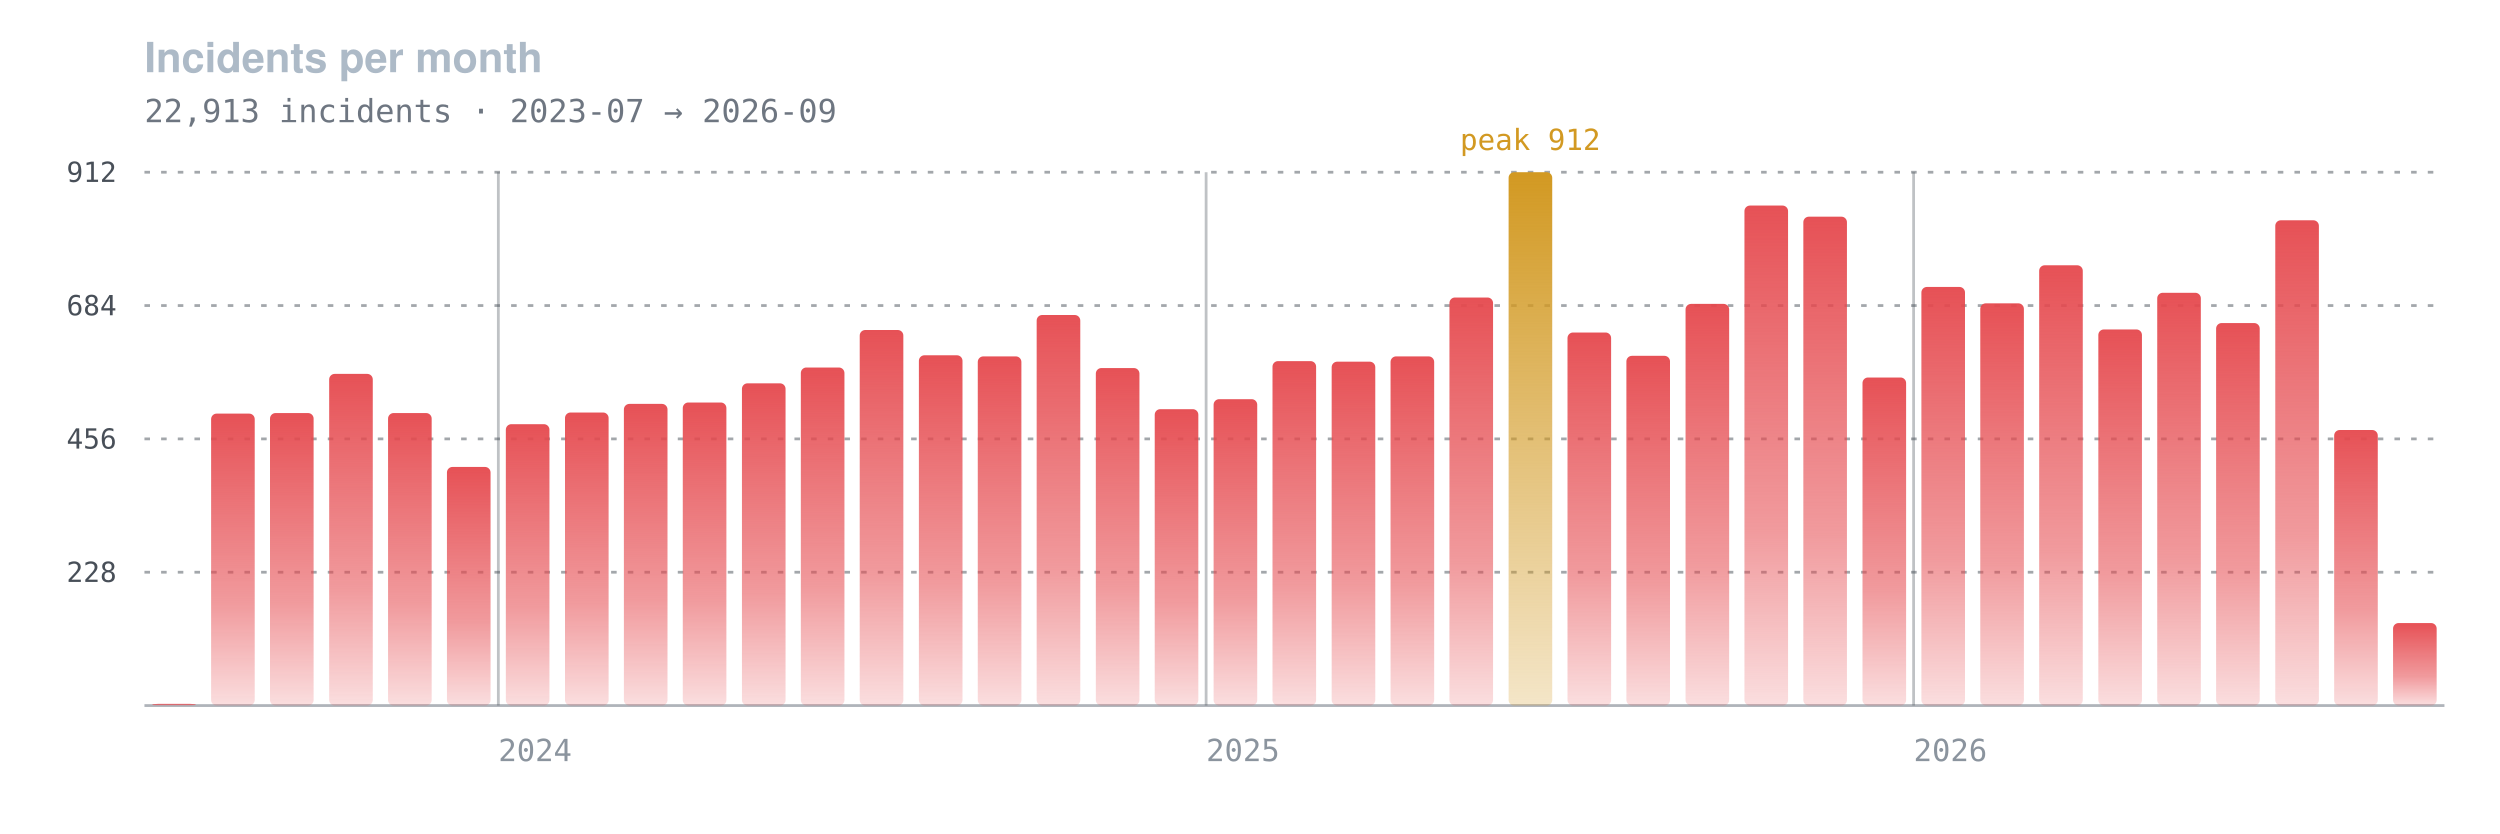
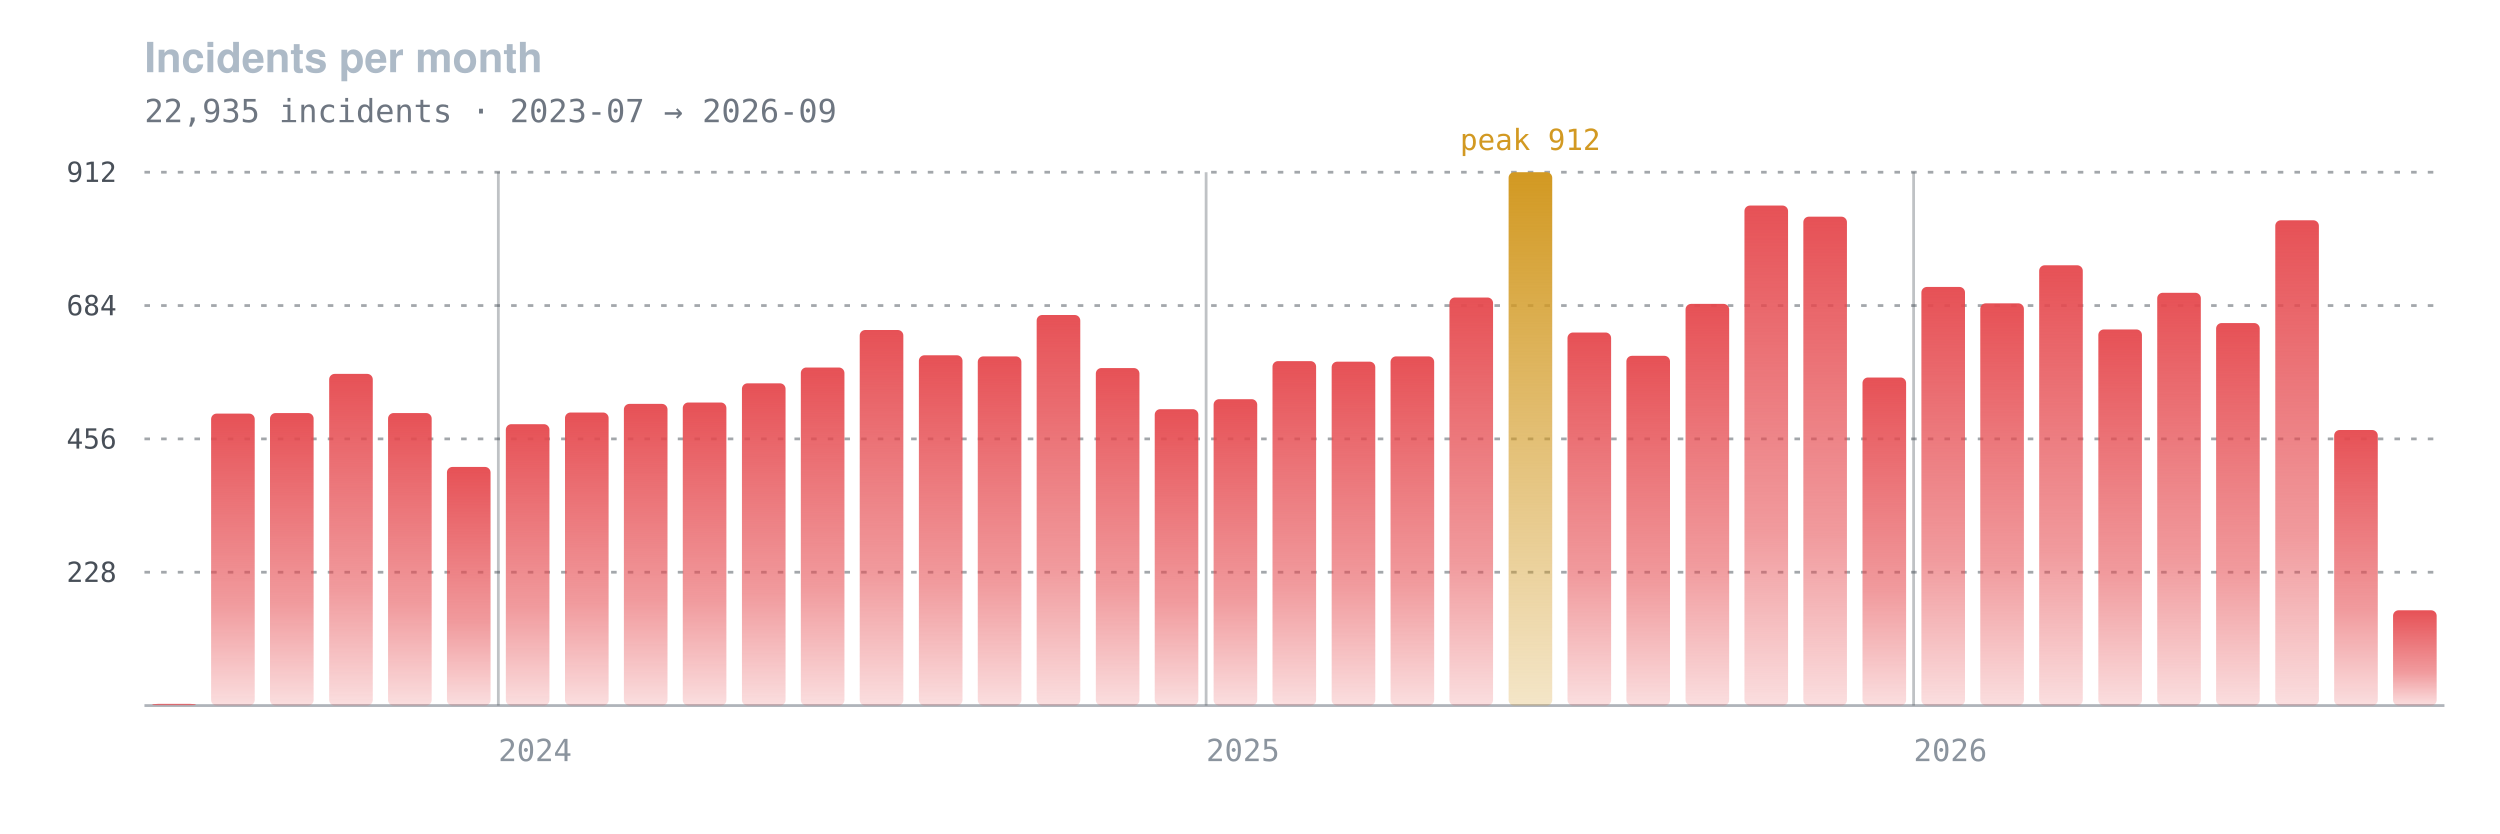
<svg xmlns="http://www.w3.org/2000/svg" viewBox="0 0 900 300" width="900" height="300" role="img">
  <defs>
    <linearGradient id="bg" x1="0" y1="0" x2="0" y2="1">
      <stop offset="0%" stop-color="#e5484d" stop-opacity="0.95" />
      <stop offset="65%" stop-color="#e5484d" stop-opacity="0.55" />
      <stop offset="100%" stop-color="#e5484d" stop-opacity="0.18" />
    </linearGradient>
    <linearGradient id="pk" x1="0" y1="0" x2="0" y2="1">
      <stop offset="0%" stop-color="#d29922" stop-opacity="1" />
      <stop offset="100%" stop-color="#d29922" stop-opacity="0.25" />
    </linearGradient>
  </defs>
  <text x="52" y="26" fill="#adbac7" font-size="15" font-family="-apple-system,BlinkMacSystemFont,Segoe UI,Helvetica,Arial,sans-serif" font-weight="600">Incidents per month</text>
-   <text x="52" y="44" fill="#6e7681" font-size="11.5" font-family="ui-monospace,SFMono-Regular,Menlo,Consolas,monospace">22,913 incidents · 2023-07 → 2026-09</text>
+   <text x="52" y="44" fill="#6e7681" font-size="11.5" font-family="ui-monospace,SFMono-Regular,Menlo,Consolas,monospace">22,935 incidents · 2023-07 → 2026-09</text>
  <line x1="52" y1="206.0" x2="880" y2="206.0" stroke="#484f58" stroke-width="1" stroke-dasharray="2 4" opacity="0.5" />
  <text x="42" y="209.5" fill="#484f58" font-size="10" font-family="ui-monospace,SFMono-Regular,Menlo,Consolas,monospace" text-anchor="end">228</text>
  <line x1="52" y1="158.0" x2="880" y2="158.0" stroke="#484f58" stroke-width="1" stroke-dasharray="2 4" opacity="0.5" />
  <text x="42" y="161.5" fill="#484f58" font-size="10" font-family="ui-monospace,SFMono-Regular,Menlo,Consolas,monospace" text-anchor="end">456</text>
  <line x1="52" y1="110.0" x2="880" y2="110.0" stroke="#484f58" stroke-width="1" stroke-dasharray="2 4" opacity="0.5" />
  <text x="42" y="113.5" fill="#484f58" font-size="10" font-family="ui-monospace,SFMono-Regular,Menlo,Consolas,monospace" text-anchor="end">684</text>
  <line x1="52" y1="62.0" x2="880" y2="62.0" stroke="#484f58" stroke-width="1" stroke-dasharray="2 4" opacity="0.5" />
  <text x="42" y="65.5" fill="#484f58" font-size="10" font-family="ui-monospace,SFMono-Regular,Menlo,Consolas,monospace" text-anchor="end">912</text>
  <line x1="52" y1="254" x2="880" y2="254" stroke="#6e7681" stroke-width="1" opacity="0.55" />
  <rect x="54.8" y="253.4" width="15.7" height="0.6" rx="2" fill="url(#bg)" />
  <rect x="76.0" y="148.9" width="15.7" height="105.1" rx="2" fill="url(#bg)" />
  <rect x="97.2" y="148.7" width="15.7" height="105.3" rx="2" fill="url(#bg)" />
  <rect x="118.5" y="134.6" width="15.7" height="119.4" rx="2" fill="url(#bg)" />
  <rect x="139.7" y="148.7" width="15.7" height="105.3" rx="2" fill="url(#bg)" />
  <rect x="160.9" y="168.1" width="15.7" height="85.9" rx="2" fill="url(#bg)" />
  <rect x="182.1" y="152.7" width="15.7" height="101.3" rx="2" fill="url(#bg)" />
  <line x1="179.4" y1="62" x2="179.4" y2="254" stroke="#484f58" stroke-width="1" opacity="0.35" />
  <text x="179.4" y="274" fill="#8b949e" font-size="11" font-family="ui-monospace,SFMono-Regular,Menlo,Consolas,monospace">2024</text>
  <rect x="203.4" y="148.5" width="15.7" height="105.5" rx="2" fill="url(#bg)" />
  <rect x="224.6" y="145.4" width="15.7" height="108.6" rx="2" fill="url(#bg)" />
  <rect x="245.8" y="144.9" width="15.7" height="109.1" rx="2" fill="url(#bg)" />
  <rect x="267.1" y="138.0" width="15.7" height="116.0" rx="2" fill="url(#bg)" />
  <rect x="288.3" y="132.3" width="15.7" height="121.7" rx="2" fill="url(#bg)" />
  <rect x="309.5" y="118.8" width="15.7" height="135.2" rx="2" fill="url(#bg)" />
  <rect x="330.8" y="127.9" width="15.7" height="126.1" rx="2" fill="url(#bg)" />
  <rect x="352.0" y="128.3" width="15.7" height="125.7" rx="2" fill="url(#bg)" />
  <rect x="373.2" y="113.4" width="15.7" height="140.6" rx="2" fill="url(#bg)" />
  <rect x="394.5" y="132.5" width="15.7" height="121.5" rx="2" fill="url(#bg)" />
  <rect x="415.7" y="147.3" width="15.7" height="106.7" rx="2" fill="url(#bg)" />
  <rect x="436.9" y="143.7" width="15.7" height="110.3" rx="2" fill="url(#bg)" />
  <line x1="434.2" y1="62" x2="434.2" y2="254" stroke="#484f58" stroke-width="1" opacity="0.35" />
  <text x="434.2" y="274" fill="#8b949e" font-size="11" font-family="ui-monospace,SFMono-Regular,Menlo,Consolas,monospace">2025</text>
  <rect x="458.1" y="130.0" width="15.7" height="124.0" rx="2" fill="url(#bg)" />
  <rect x="479.4" y="130.2" width="15.7" height="123.8" rx="2" fill="url(#bg)" />
  <rect x="500.6" y="128.3" width="15.7" height="125.7" rx="2" fill="url(#bg)" />
  <rect x="521.8" y="107.1" width="15.7" height="146.9" rx="2" fill="url(#bg)" />
  <rect x="543.1" y="62.0" width="15.7" height="192.0" rx="2" fill="url(#pk)" />
  <rect x="564.3" y="119.7" width="15.7" height="134.3" rx="2" fill="url(#bg)" />
  <rect x="585.5" y="128.1" width="15.7" height="125.9" rx="2" fill="url(#bg)" />
  <rect x="606.8" y="109.4" width="15.7" height="144.6" rx="2" fill="url(#bg)" />
  <rect x="628.0" y="74.0" width="15.7" height="180.0" rx="2" fill="url(#bg)" />
  <rect x="649.2" y="78.0" width="15.7" height="176.0" rx="2" fill="url(#bg)" />
  <rect x="670.5" y="135.9" width="15.7" height="118.1" rx="2" fill="url(#bg)" />
  <rect x="691.7" y="103.3" width="15.7" height="150.7" rx="2" fill="url(#bg)" />
  <line x1="688.9" y1="62" x2="688.9" y2="254" stroke="#484f58" stroke-width="1" opacity="0.35" />
  <text x="688.9" y="274" fill="#8b949e" font-size="11" font-family="ui-monospace,SFMono-Regular,Menlo,Consolas,monospace">2026</text>
  <rect x="712.9" y="109.2" width="15.7" height="144.8" rx="2" fill="url(#bg)" />
  <rect x="734.1" y="95.5" width="15.7" height="158.5" rx="2" fill="url(#bg)" />
  <rect x="755.4" y="118.6" width="15.7" height="135.4" rx="2" fill="url(#bg)" />
  <rect x="776.6" y="105.4" width="15.7" height="148.6" rx="2" fill="url(#bg)" />
  <rect x="797.8" y="116.3" width="15.7" height="137.7" rx="2" fill="url(#bg)" />
  <rect x="819.1" y="79.3" width="15.7" height="174.7" rx="2" fill="url(#bg)" />
  <rect x="840.3" y="154.8" width="15.7" height="99.2" rx="2" fill="url(#bg)" />
-   <rect x="861.5" y="224.3" width="15.7" height="29.7" rx="2" fill="url(#bg)" />
+   <rect x="861.5" y="219.7" width="15.7" height="34.3" rx="2" fill="url(#bg)" />
  <text x="550.9" y="54.0" fill="#d29922" font-size="10.5" font-family="ui-monospace,SFMono-Regular,Menlo,Consolas,monospace" text-anchor="middle">peak 912</text>
</svg>
